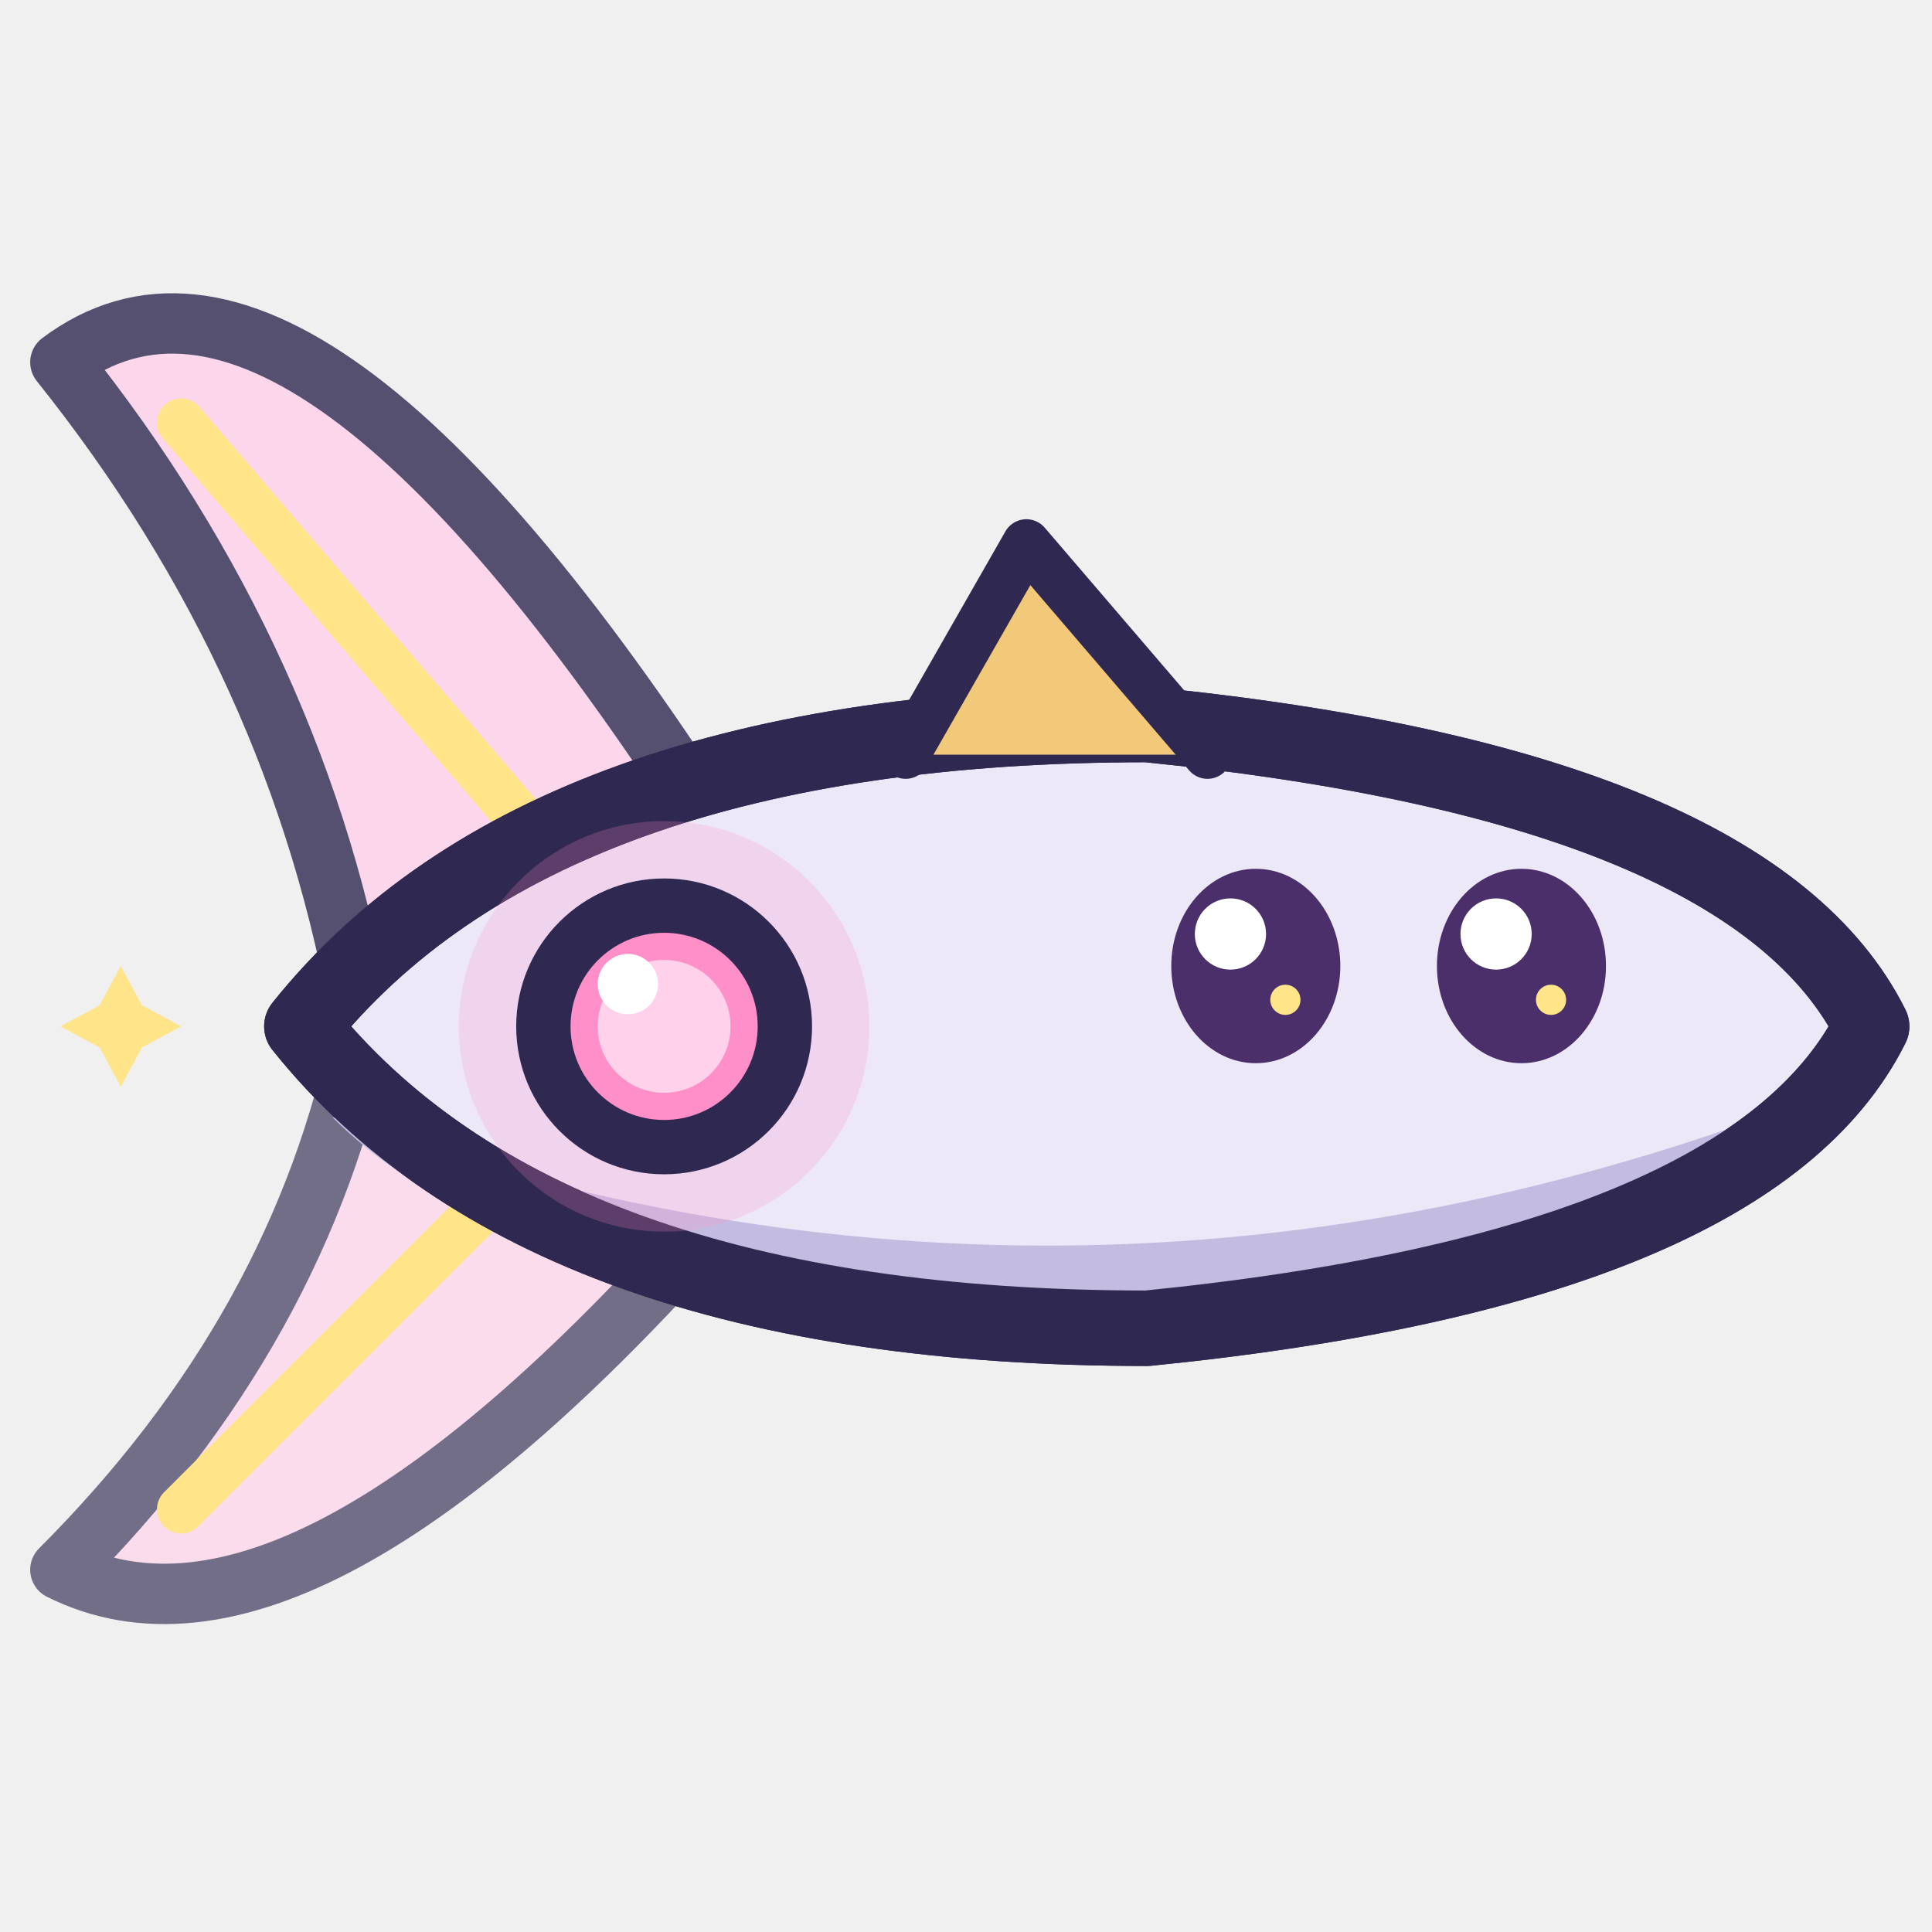
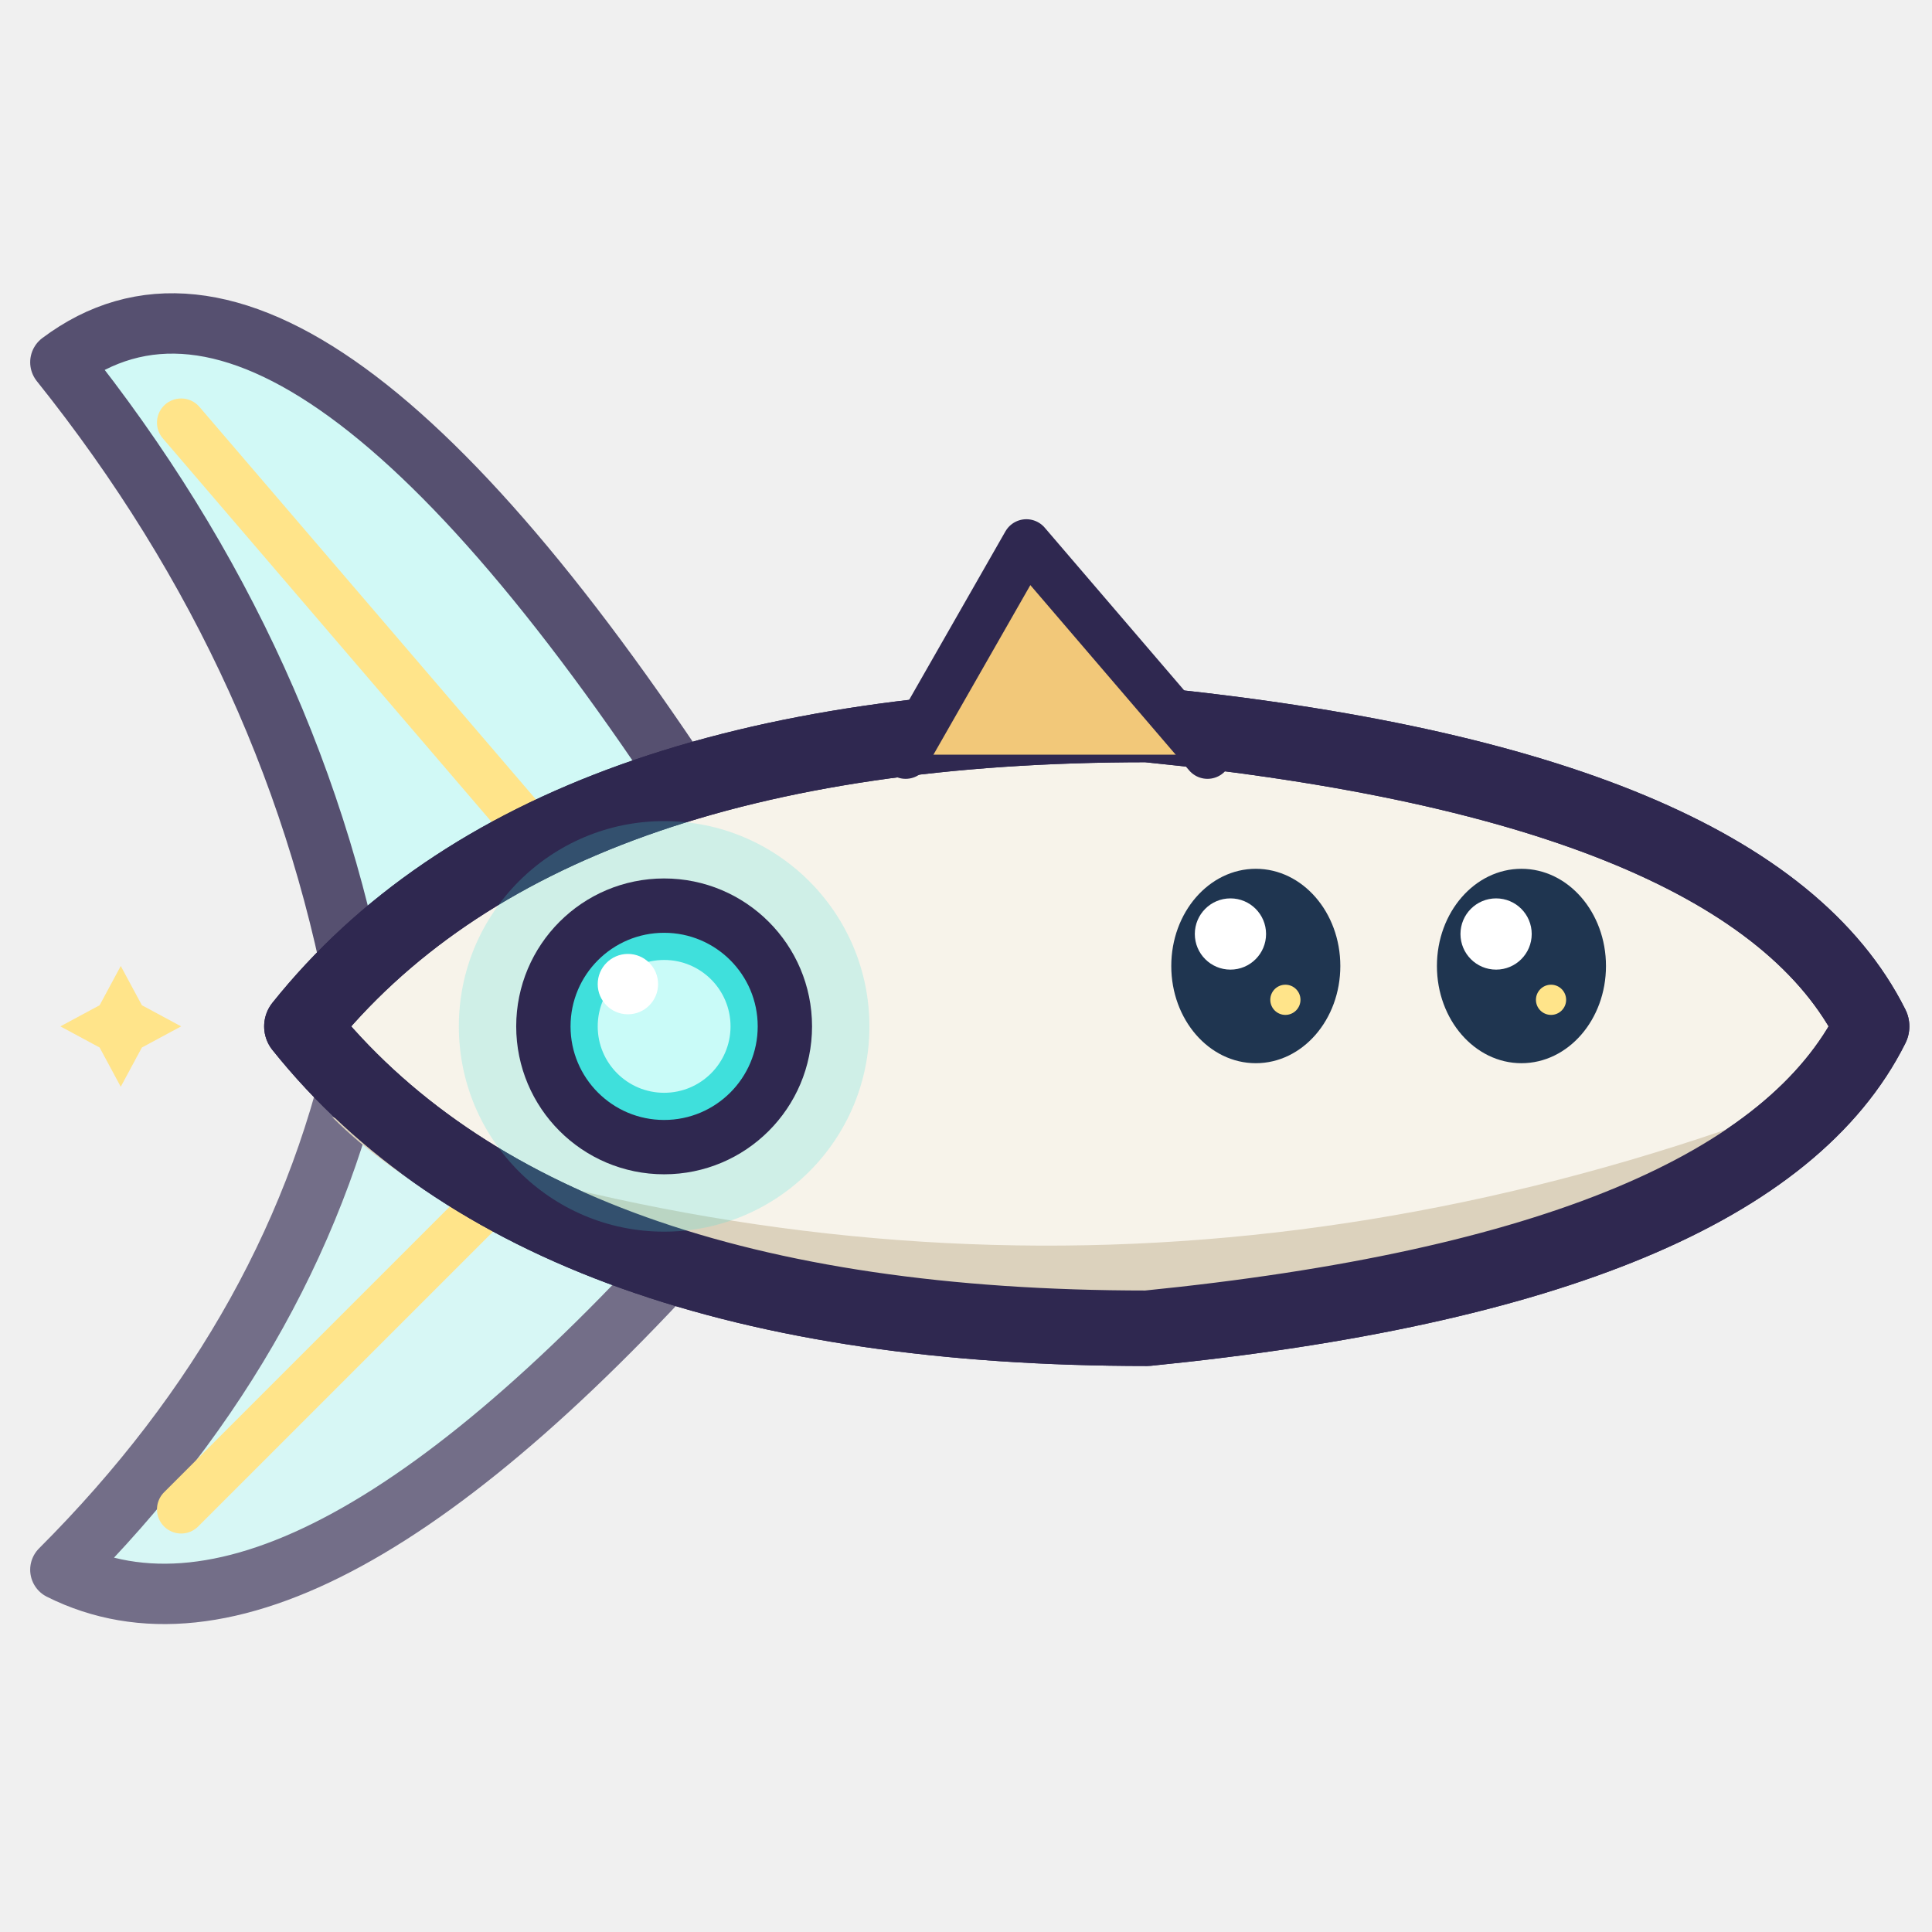
<svg xmlns="http://www.w3.org/2000/svg" viewBox="0 0 64 64">
-   <path d="M24 28 Q10 6 2 12 Q10 22 12 34 Z" fill="#ffd1ea" opacity="0.8" stroke="#2f2850" stroke-width="2" stroke-linejoin="round" stroke-linecap="round" />
-   <path d="M24 40 Q10 56 2 52 Q10 44 12 34 Z" fill="#ffd1ea" opacity="0.65" stroke="#2f2850" stroke-width="2" stroke-linejoin="round" stroke-linecap="round" />
+   <path d="M24 28 Q10 6 2 12 Q10 22 12 34 Z" fill="#c9fbf8" opacity="0.8" stroke="#2f2850" stroke-width="2" stroke-linejoin="round" stroke-linecap="round" />
+   <path d="M24 40 Q10 56 2 52 Q10 44 12 34 Z" fill="#c9fbf8" opacity="0.65" stroke="#2f2850" stroke-width="2" stroke-linejoin="round" stroke-linecap="round" />
  <path d="M6 14 L18 28 M6 50 L18 38" fill="none" stroke="#ffe48a" stroke-width="1.6" stroke-linecap="round" stroke-linejoin="round" />
-   <path d="M10 34 Q18 24 38 24 Q58 26 62 34 Q58 42 38 44 Q18 44 10 34 Z" fill="#ece8f7" stroke="#2f2850" stroke-width="2.5" stroke-linejoin="round" stroke-linecap="round" />
-   <path d="M11 37 Q36 46 61 36 Q58 42 38 44 Q18 44 11 37 Z" fill="#c3bce0" />
+   <path d="M10 34 Q18 24 38 24 Q58 26 62 34 Q58 42 38 44 Q18 44 10 34 Z" fill="#f7f3ea" stroke="#2f2850" stroke-width="2.5" stroke-linejoin="round" stroke-linecap="round" />
+   <path d="M11 37 Q36 46 61 36 Q58 42 38 44 Q18 44 11 37 Z" fill="#dcd2bd" />
  <path d="M10 34 Q18 24 38 24 Q58 26 62 34 Q58 42 38 44 Q18 44 10 34 Z" fill="none" stroke="#2f2850" stroke-width="2.5" stroke-linejoin="round" stroke-linecap="round" />
  <path d="M30 25 L34 18 L40 25" fill="#f2c879" stroke="#2f2850" stroke-width="1.6" stroke-linejoin="round" stroke-linecap="round" />
-   <circle cx="22" cy="34" r="6.80" fill="#ff8fc8" opacity="0.22" />
-   <circle cx="22" cy="34" r="4" fill="#ff8fc8" stroke="#2f2850" stroke-width="1.8" stroke-linejoin="round" stroke-linecap="round" />
-   <circle cx="22" cy="34" r="2.20" fill="#ffd1ea" />
+   <circle cx="22" cy="34" r="6.80" fill="#3fe0dc" opacity="0.22" />
+   <circle cx="22" cy="34" r="4" fill="#3fe0dc" stroke="#2f2850" stroke-width="1.8" stroke-linejoin="round" stroke-linecap="round" />
+   <circle cx="22" cy="34" r="2.20" fill="#c9fbf8" />
  <circle cx="20.80" cy="32.60" r="1.00" fill="#fff" />
-   <ellipse cx="41.6" cy="32" rx="2.8" ry="3.22" fill="#4a2f6b" />
+   <ellipse cx="41.6" cy="32" rx="2.8" ry="3.22" fill="#1f3550" />
  <circle cx="40.76" cy="30.94" r="1.18" fill="#fff" />
  <circle cx="42.58" cy="33.12" r="0.50" fill="#ffe48a" />
-   <ellipse cx="50.4" cy="32" rx="2.8" ry="3.22" fill="#4a2f6b" />
+   <ellipse cx="50.4" cy="32" rx="2.8" ry="3.22" fill="#1f3550" />
  <circle cx="49.56" cy="30.94" r="1.18" fill="#fff" />
  <circle cx="51.38" cy="33.12" r="0.50" fill="#ffe48a" />
  <path d="M4 32 L4.70 33.30 L6 34 L4.70 34.70 L4 36 L3.30 34.70 L2 34 L3.30 33.30 Z" fill="#ffe48a" />
</svg>
